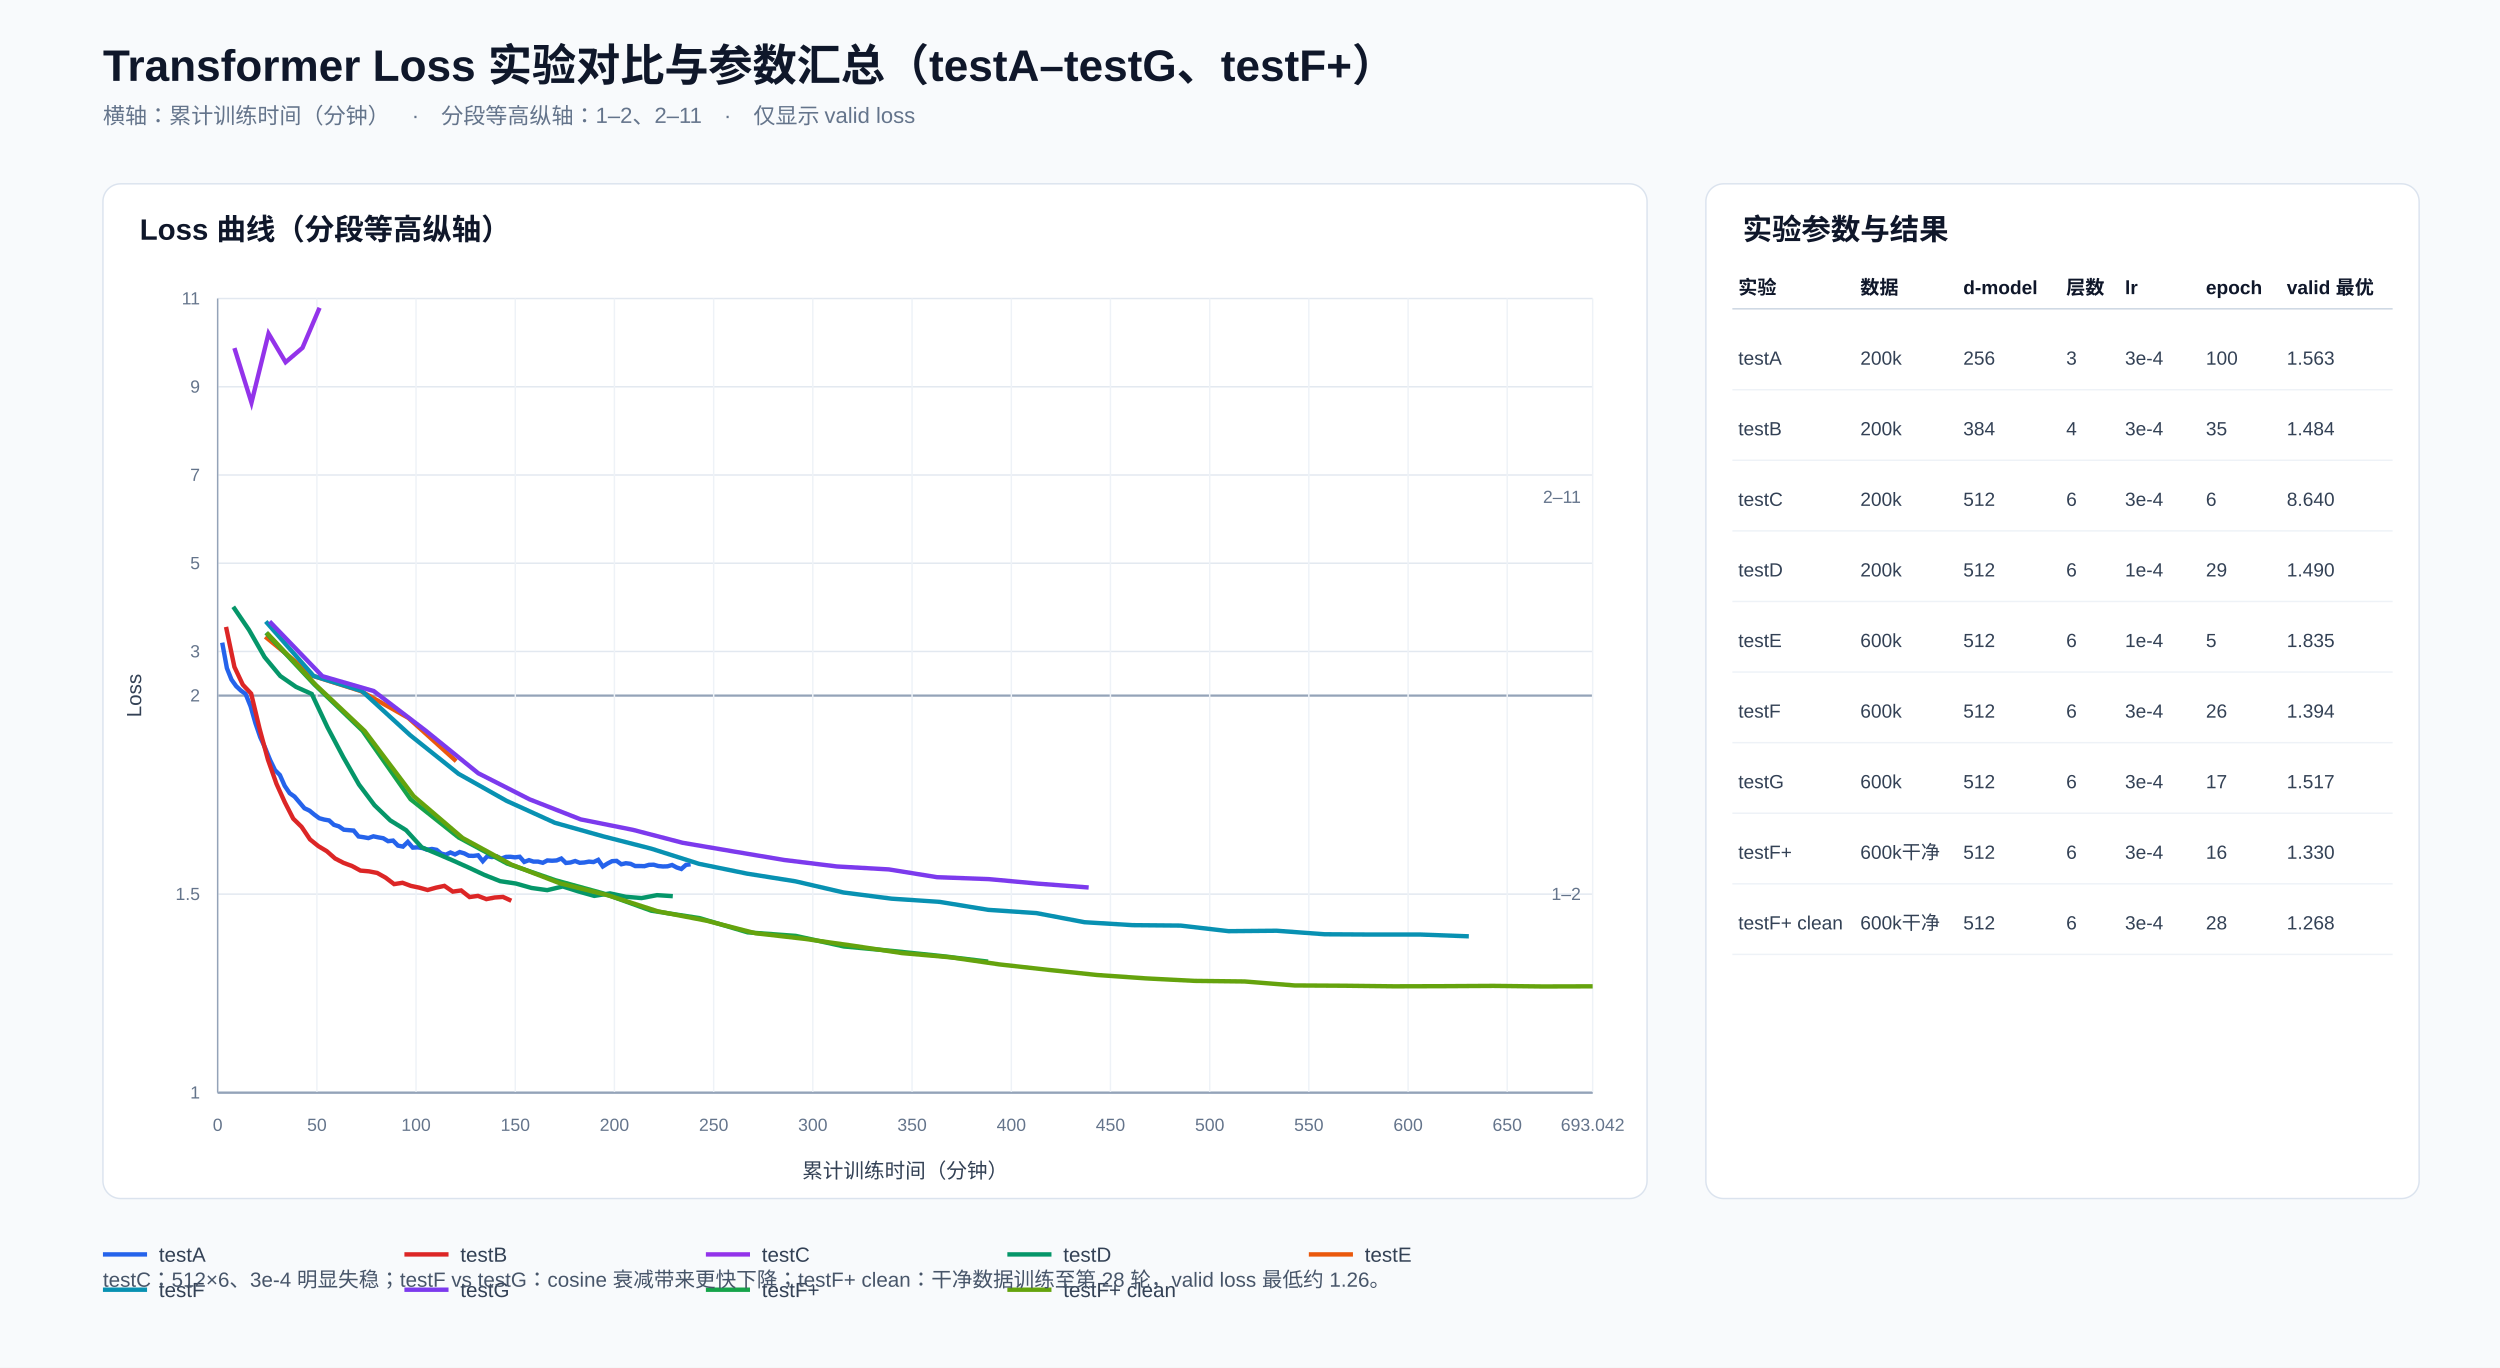
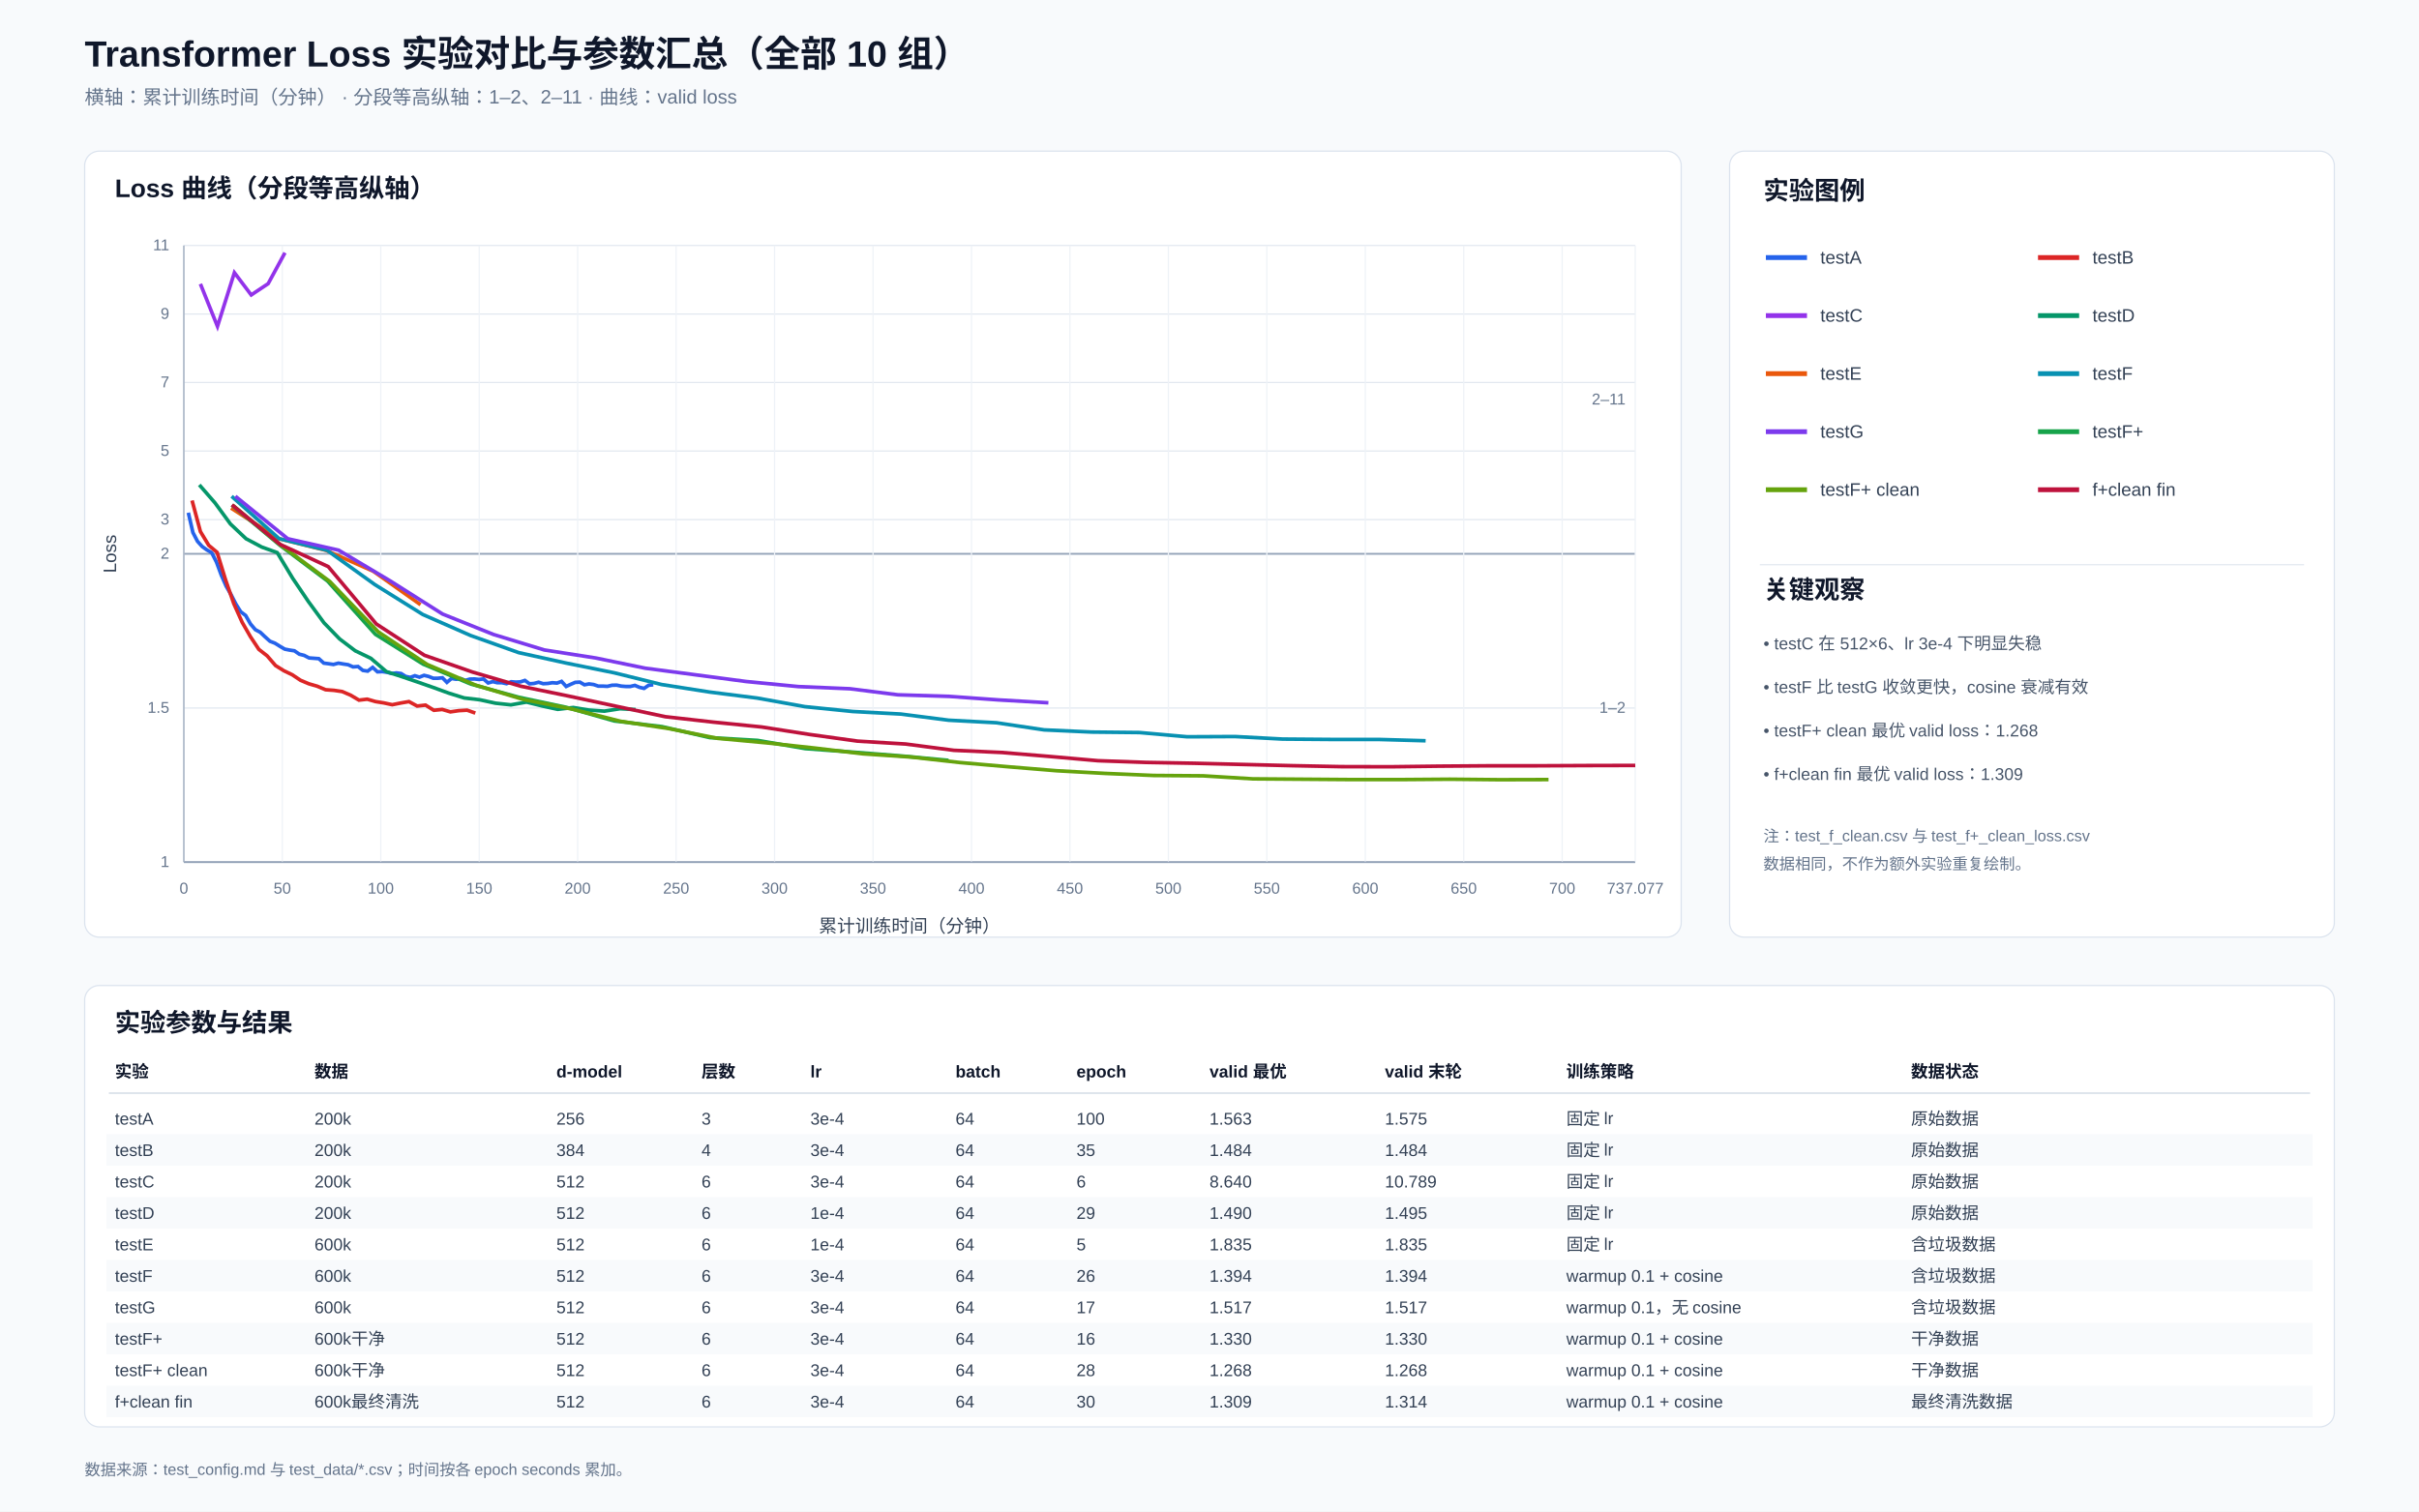
- <svg xmlns="http://www.w3.org/2000/svg" width="1700" height="930" viewBox="0 0 1700 930">
+ <svg xmlns="http://www.w3.org/2000/svg" width="2000" height="1250" viewBox="0 0 2000 1250">
  <rect width="100%" height="100%" fill="#f8fafc" />
-   <style>text{font-family:Arial,"Noto Sans SC",sans-serif;fill:#0f172a}.title{font-size:30px;font-weight:700}.subtitle{font-size:15px;fill:#64748b}.panel{font-size:20px;font-weight:700}.axis{font-size:14px;fill:#334155}.tick{font-size:12px;fill:#64748b}.legend{font-size:14px;fill:#334155}.table{font-size:13px;fill:#334155}.tablehead{font-size:13px;font-weight:700;fill:#0f172a}.note{font-size:14px;fill:#475569}</style>
-   <text x="70" y="55" class="title">Transformer Loss 实验对比与参数汇总（testA–testG、testF+）</text>
-   <text x="70" y="84" class="subtitle">横轴：累计训练时间（分钟）　·　分段等高纵轴：1–2、2–11　·　仅显示 valid loss</text>
-   <rect x="70" y="125" width="1050" height="690" rx="12" fill="#fff" stroke="#dbe3ee" />
+   <style>text{font-family:Arial,"Noto Sans SC","Microsoft YaHei",sans-serif;fill:#0f172a}.title{font-size:30px;font-weight:700}.subtitle{font-size:16px;fill:#64748b}.panel{font-size:21px;font-weight:700}.axis{font-size:15px;fill:#334155}.tick{font-size:13px;fill:#64748b}.legend{font-size:15px;fill:#334155}.table{font-size:14px;fill:#334155}.tablehead{font-size:14px;font-weight:700;fill:#0f172a}.note{font-size:14px;fill:#475569}.small{font-size:13px;fill:#64748b}</style>
+   <text x="70" y="55" class="title">Transformer Loss 实验对比与参数汇总（全部 10 组）</text>
+   <text x="70" y="86" class="subtitle">横轴：累计训练时间（分钟） · 分段等高纵轴：1–2、2–11 · 曲线：valid loss</text>
+   <rect x="70" y="125" width="1320" height="650" rx="12" fill="#fff" stroke="#dbe3ee" />
  <text x="95" y="163" class="panel">Loss 曲线（分段等高纵轴）</text>
-   <line x1="148" y1="743.0" x2="1083" y2="743.0" stroke="#e2e8f0" />
-   <text x="136" y="747.0" text-anchor="end" class="tick">1</text>
-   <line x1="148" y1="608.0" x2="1083" y2="608.0" stroke="#e2e8f0" />
-   <text x="136" y="612.0" text-anchor="end" class="tick">1.5</text>
-   <line x1="148" y1="473.0" x2="1083" y2="473.0" stroke="#e2e8f0" />
-   <text x="136" y="477.0" text-anchor="end" class="tick">2</text>
-   <line x1="148" y1="443.0" x2="1083" y2="443.0" stroke="#e2e8f0" />
-   <text x="136" y="447.0" text-anchor="end" class="tick">3</text>
-   <line x1="148" y1="383.0" x2="1083" y2="383.0" stroke="#e2e8f0" />
-   <text x="136" y="387.0" text-anchor="end" class="tick">5</text>
-   <line x1="148" y1="323.0" x2="1083" y2="323.0" stroke="#e2e8f0" />
-   <text x="136" y="327.0" text-anchor="end" class="tick">7</text>
-   <line x1="148" y1="263.0" x2="1083" y2="263.0" stroke="#e2e8f0" />
-   <text x="136" y="267.0" text-anchor="end" class="tick">9</text>
-   <line x1="148" y1="203.0" x2="1083" y2="203.0" stroke="#e2e8f0" />
-   <text x="136" y="207.0" text-anchor="end" class="tick">11</text>
-   <text x="1075" y="612.0" text-anchor="end" class="tick">1–2</text>
-   <text x="1075" y="342.0" text-anchor="end" class="tick">2–11</text>
-   <line x1="148" y1="743.0" x2="1083" y2="743.0" stroke="#94a3b8" stroke-width="1.5" />
-   <line x1="148" y1="473.0" x2="1083" y2="473.0" stroke="#94a3b8" stroke-width="1.5" />
-   <line x1="148.0" y1="203" x2="148.0" y2="743" stroke="#eef2f7" />
-   <text x="148.0" y="769" text-anchor="middle" class="tick">0</text>
-   <line x1="215.5" y1="203" x2="215.5" y2="743" stroke="#eef2f7" />
-   <text x="215.5" y="769" text-anchor="middle" class="tick">50</text>
-   <line x1="282.9" y1="203" x2="282.9" y2="743" stroke="#eef2f7" />
-   <text x="282.9" y="769" text-anchor="middle" class="tick">100</text>
-   <line x1="350.4" y1="203" x2="350.4" y2="743" stroke="#eef2f7" />
-   <text x="350.4" y="769" text-anchor="middle" class="tick">150</text>
-   <line x1="417.8" y1="203" x2="417.8" y2="743" stroke="#eef2f7" />
-   <text x="417.8" y="769" text-anchor="middle" class="tick">200</text>
-   <line x1="485.3" y1="203" x2="485.3" y2="743" stroke="#eef2f7" />
-   <text x="485.3" y="769" text-anchor="middle" class="tick">250</text>
-   <line x1="552.7" y1="203" x2="552.7" y2="743" stroke="#eef2f7" />
-   <text x="552.7" y="769" text-anchor="middle" class="tick">300</text>
-   <line x1="620.2" y1="203" x2="620.2" y2="743" stroke="#eef2f7" />
-   <text x="620.2" y="769" text-anchor="middle" class="tick">350</text>
-   <line x1="687.7" y1="203" x2="687.7" y2="743" stroke="#eef2f7" />
-   <text x="687.7" y="769" text-anchor="middle" class="tick">400</text>
-   <line x1="755.1" y1="203" x2="755.1" y2="743" stroke="#eef2f7" />
-   <text x="755.1" y="769" text-anchor="middle" class="tick">450</text>
-   <line x1="822.6" y1="203" x2="822.6" y2="743" stroke="#eef2f7" />
-   <text x="822.6" y="769" text-anchor="middle" class="tick">500</text>
-   <line x1="890.0" y1="203" x2="890.0" y2="743" stroke="#eef2f7" />
-   <text x="890.0" y="769" text-anchor="middle" class="tick">550</text>
-   <line x1="957.5" y1="203" x2="957.5" y2="743" stroke="#eef2f7" />
-   <text x="957.5" y="769" text-anchor="middle" class="tick">600</text>
-   <line x1="1024.9" y1="203" x2="1024.9" y2="743" stroke="#eef2f7" />
-   <text x="1024.9" y="769" text-anchor="middle" class="tick">650</text>
-   <line x1="1083.0" y1="203" x2="1083.0" y2="743" stroke="#eef2f7" />
-   <text x="1083.0" y="769" text-anchor="middle" class="tick">693.042</text>
-   <line x1="148" y1="203" x2="148" y2="743" stroke="#94a3b8" />
-   <line x1="148" y1="743" x2="1083" y2="743" stroke="#94a3b8" />
-   <text x="615.5" y="801" text-anchor="middle" class="axis">累计训练时间（分钟）</text>
-   <text x="96" y="473.0" transform="rotate(-90 96 473.0)" text-anchor="middle" class="axis">Loss</text>
-   <polyline points="151.1,437.0 154.3,454.4 157.4,462.1 160.6,466.6 163.8,469.6 167.0,471.9 170.4,480.3 173.7,491.8 177.0,501.4 180.3,508.6 183.7,516.9 187.0,523.7 190.3,527.0 193.6,534.4 197.0,539.4 200.3,541.7 203.7,545.7 207.0,549.6 210.4,551.2 213.7,553.9 217.1,556.4 220.4,557.3 223.8,557.9 227.1,560.9 230.4,561.9 233.8,564.2 237.1,564.5 240.5,564.8 243.8,568.8 247.2,569.3 250.5,569.9 253.9,568.7 257.2,569.4 260.6,570.0 263.9,572.0 267.3,571.6 270.6,575.0 274.0,575.7 277.3,572.5 280.7,576.4 284.0,576.2 287.4,576.7 290.5,577.8 293.7,577.3 296.9,577.9 300.0,580.4 303.1,581.2 306.3,579.7 309.4,581.0 312.6,579.4 315.7,580.3 318.8,581.9 322.0,582.0 325.1,581.6 328.3,585.6 331.4,582.2 334.5,582.8 337.7,582.3 340.8,583.9 344.0,582.7 347.1,582.6 350.2,583.0 353.4,582.6 356.5,586.1 359.7,584.9 362.8,585.9 365.9,585.9 369.1,586.7 372.2,585.1 375.4,585.3 378.5,585.1 381.7,583.8 384.8,586.8 387.9,586.5 391.1,585.5 394.2,586.7 397.3,586.5 400.5,585.9 403.6,586.2 406.8,584.7 409.9,589.2 413.1,587.2 416.2,585.6 419.3,585.4 422.5,587.7 425.6,587.0 428.8,587.4 431.9,588.9 435.1,588.9 438.2,589.0 441.3,588.1 444.5,588.0 447.6,588.9 450.8,589.2 453.9,589.1 457.0,588.2 460.2,589.9 463.3,590.9 466.5,588.1 469.6,587.7" fill="none" stroke="#2563eb" stroke-width="3" />
-   <polyline points="153.7,426.3 159.4,453.5 165.1,465.6 170.8,471.7 176.5,495.5 182.2,516.6 188.0,533.0 193.7,545.6 199.4,556.7 205.1,562.3 210.8,570.8 216.5,575.4 222.2,578.8 227.9,583.8 233.7,586.8 239.4,588.9 245.1,592.0 250.8,592.5 256.5,593.6 262.2,596.8 268.0,601.2 273.7,600.3 279.4,602.4 285.1,603.6 290.8,605.2 296.5,603.6 302.2,602.4 307.9,606.3 313.6,605.5 319.3,610.0 325.0,609.2 330.7,611.4 336.4,610.3 342.0,609.9 347.7,612.5" fill="none" stroke="#dc2626" stroke-width="3" />
-   <polyline points="159.4,236.7 171.0,273.8 182.6,226.8 194.2,246.3 205.7,236.5 217.3,209.3" fill="none" stroke="#9333ea" stroke-width="3" />
-   <polyline points="158.6,412.6 169.3,428.3 179.9,446.8 190.6,459.7 201.3,467.1 212.0,471.9 222.7,494.6 233.4,514.8 244.1,533.5 254.7,547.6 265.4,557.9 276.1,564.5 286.8,576.2 297.4,580.6 308.1,585.2 318.8,590.0 329.5,595.0 340.1,599.2 350.8,600.8 361.4,603.8 372.1,605.3 382.7,602.8 393.4,606.2 404.1,609.2 414.8,607.5 425.5,609.8 436.2,610.7 446.8,608.7 457.5,609.4" fill="none" stroke="#059669" stroke-width="3" />
-   <polyline points="180.4,433.0 212.8,459.6 245.3,469.9 277.7,488.2 310.2,517.6" fill="none" stroke="#ea580c" stroke-width="3" />
-   <polyline points="180.7,422.6 213.3,459.7 246.1,469.9 279.0,500.0 311.8,526.2 344.5,544.6 377.3,559.5 410.1,568.7 442.9,577.1 475.3,587.4 508.1,594.1 540.9,599.3 573.6,606.9 606.3,611.1 639.1,613.3 672.0,618.7 704.7,620.9 737.4,627.1 770.1,629.1 802.8,629.4 835.5,633.2 868.1,632.9 900.8,635.3 933.6,635.5 966.2,635.5 998.8,636.7" fill="none" stroke="#0891b2" stroke-width="3" />
-   <polyline points="183.3,422.6 219.2,459.8 254.1,469.9 289.4,496.8 325.2,525.8 360.2,543.6 394.9,557.2 430.4,564.3 464.2,573.1 498.2,578.9 533.3,584.8 569.1,589.2 604.4,591.2 637.2,596.5 672.4,597.8 706.0,600.9 740.3,603.5" fill="none" stroke="#7c3aed" stroke-width="3" />
-   <polyline points="180.9,430.3 213.8,465.5 246.5,496.9 279.2,543.5 311.9,569.5 344.8,587.2 377.5,598.5 410.2,607.5 442.9,619.3 475.6,624.3 508.4,634.0 541.1,636.4 573.8,643.6 606.4,646.6 639.1,650.0 671.9,653.9" fill="none" stroke="#16a34a" stroke-width="3" />
-   <polyline points="181.4,430.3 214.7,465.7 248.0,497.1 281.3,541.4 314.5,569.8 347.7,587.9 380.9,600.7 414.1,609.0 447.3,619.7 480.5,626.1 513.7,634.6 546.9,638.4 580.1,643.1 613.3,648.1 646.5,651.0 679.6,655.8 712.8,659.5 746.0,663.0 779.2,665.3 812.4,667.0 846.3,667.4 880.3,670.1 914.2,670.3 948.0,670.7 981.8,670.6 1015.5,670.4 1049.2,670.8 1083.0,670.7" fill="none" stroke="#65a30d" stroke-width="3" />
-   <rect x="1160" y="125" width="485" height="690" rx="12" fill="#fff" stroke="#dbe3ee" />
-   <text x="1185" y="163" class="panel">实验参数与结果</text>
-   <line x1="1178" y1="210" x2="1627" y2="210" stroke="#cbd5e1" />
-   <text x="1182" y="200" class="tablehead">实验</text>
-   <text x="1265" y="200" class="tablehead">数据</text>
-   <text x="1335" y="200" class="tablehead">d-model</text>
-   <text x="1405" y="200" class="tablehead">层数</text>
-   <text x="1445" y="200" class="tablehead">lr</text>
-   <text x="1500" y="200" class="tablehead">epoch</text>
-   <text x="1555" y="200" class="tablehead">valid 最优</text>
-   <line x1="1178" y1="265" x2="1627" y2="265" stroke="#eef2f7" />
-   <text x="1182" y="248" class="table">testA</text>
-   <text x="1265" y="248" class="table">200k</text>
-   <text x="1335" y="248" class="table">256</text>
-   <text x="1405" y="248" class="table">3</text>
-   <text x="1445" y="248" class="table">3e-4</text>
-   <text x="1500" y="248" class="table">100</text>
-   <text x="1555" y="248" class="table">1.563</text>
-   <line x1="1178" y1="313" x2="1627" y2="313" stroke="#eef2f7" />
-   <text x="1182" y="296" class="table">testB</text>
-   <text x="1265" y="296" class="table">200k</text>
-   <text x="1335" y="296" class="table">384</text>
-   <text x="1405" y="296" class="table">4</text>
-   <text x="1445" y="296" class="table">3e-4</text>
-   <text x="1500" y="296" class="table">35</text>
-   <text x="1555" y="296" class="table">1.484</text>
-   <line x1="1178" y1="361" x2="1627" y2="361" stroke="#eef2f7" />
-   <text x="1182" y="344" class="table">testC</text>
-   <text x="1265" y="344" class="table">200k</text>
-   <text x="1335" y="344" class="table">512</text>
-   <text x="1405" y="344" class="table">6</text>
-   <text x="1445" y="344" class="table">3e-4</text>
-   <text x="1500" y="344" class="table">6</text>
-   <text x="1555" y="344" class="table">8.640</text>
-   <line x1="1178" y1="409" x2="1627" y2="409" stroke="#eef2f7" />
-   <text x="1182" y="392" class="table">testD</text>
-   <text x="1265" y="392" class="table">200k</text>
-   <text x="1335" y="392" class="table">512</text>
-   <text x="1405" y="392" class="table">6</text>
-   <text x="1445" y="392" class="table">1e-4</text>
-   <text x="1500" y="392" class="table">29</text>
-   <text x="1555" y="392" class="table">1.490</text>
-   <line x1="1178" y1="457" x2="1627" y2="457" stroke="#eef2f7" />
-   <text x="1182" y="440" class="table">testE</text>
-   <text x="1265" y="440" class="table">600k</text>
-   <text x="1335" y="440" class="table">512</text>
-   <text x="1405" y="440" class="table">6</text>
-   <text x="1445" y="440" class="table">1e-4</text>
-   <text x="1500" y="440" class="table">5</text>
-   <text x="1555" y="440" class="table">1.835</text>
-   <line x1="1178" y1="505" x2="1627" y2="505" stroke="#eef2f7" />
-   <text x="1182" y="488" class="table">testF</text>
-   <text x="1265" y="488" class="table">600k</text>
-   <text x="1335" y="488" class="table">512</text>
-   <text x="1405" y="488" class="table">6</text>
-   <text x="1445" y="488" class="table">3e-4</text>
-   <text x="1500" y="488" class="table">26</text>
-   <text x="1555" y="488" class="table">1.394</text>
-   <line x1="1178" y1="553" x2="1627" y2="553" stroke="#eef2f7" />
-   <text x="1182" y="536" class="table">testG</text>
-   <text x="1265" y="536" class="table">600k</text>
-   <text x="1335" y="536" class="table">512</text>
-   <text x="1405" y="536" class="table">6</text>
-   <text x="1445" y="536" class="table">3e-4</text>
-   <text x="1500" y="536" class="table">17</text>
-   <text x="1555" y="536" class="table">1.517</text>
-   <line x1="1178" y1="601" x2="1627" y2="601" stroke="#eef2f7" />
-   <text x="1182" y="584" class="table">testF+</text>
-   <text x="1265" y="584" class="table">600k干净</text>
-   <text x="1335" y="584" class="table">512</text>
-   <text x="1405" y="584" class="table">6</text>
-   <text x="1445" y="584" class="table">3e-4</text>
-   <text x="1500" y="584" class="table">16</text>
-   <text x="1555" y="584" class="table">1.330</text>
-   <line x1="1178" y1="649" x2="1627" y2="649" stroke="#eef2f7" />
-   <text x="1182" y="632" class="table">testF+ clean</text>
-   <text x="1265" y="632" class="table">600k干净</text>
-   <text x="1335" y="632" class="table">512</text>
-   <text x="1405" y="632" class="table">6</text>
-   <text x="1445" y="632" class="table">3e-4</text>
-   <text x="1500" y="632" class="table">28</text>
-   <text x="1555" y="632" class="table">1.268</text>
-   <line x1="70" y1="853" x2="100" y2="853" stroke="#2563eb" stroke-width="3" />
-   <text x="108" y="858" class="legend">testA</text>
-   <line x1="275" y1="853" x2="305" y2="853" stroke="#dc2626" stroke-width="3" />
-   <text x="313" y="858" class="legend">testB</text>
-   <line x1="480" y1="853" x2="510" y2="853" stroke="#9333ea" stroke-width="3" />
-   <text x="518" y="858" class="legend">testC</text>
-   <line x1="685" y1="853" x2="715" y2="853" stroke="#059669" stroke-width="3" />
-   <text x="723" y="858" class="legend">testD</text>
-   <line x1="890" y1="853" x2="920" y2="853" stroke="#ea580c" stroke-width="3" />
-   <text x="928" y="858" class="legend">testE</text>
-   <line x1="70" y1="877" x2="100" y2="877" stroke="#0891b2" stroke-width="3" />
-   <text x="108" y="882" class="legend">testF</text>
-   <line x1="275" y1="877" x2="305" y2="877" stroke="#7c3aed" stroke-width="3" />
-   <text x="313" y="882" class="legend">testG</text>
-   <line x1="480" y1="877" x2="510" y2="877" stroke="#16a34a" stroke-width="3" />
-   <text x="518" y="882" class="legend">testF+</text>
-   <line x1="685" y1="877" x2="715" y2="877" stroke="#65a30d" stroke-width="3" />
-   <text x="723" y="882" class="legend">testF+ clean</text>
-   <text x="70" y="875" class="note">testC：512×6、3e-4 明显失稳；testF vs testG：cosine 衰减带来更快下降；testF+ clean：干净数据训练至第 28 轮，valid loss 最低约 1.26。</text>
+   <line x1="152" y1="713.0" x2="1352" y2="713.0" stroke="#e2e8f0" />
+   <text x="140" y="717.0" text-anchor="end" class="tick">1</text>
+   <line x1="152" y1="585.5" x2="1352" y2="585.5" stroke="#e2e8f0" />
+   <text x="140" y="589.5" text-anchor="end" class="tick">1.5</text>
+   <line x1="152" y1="458.0" x2="1352" y2="458.0" stroke="#e2e8f0" />
+   <text x="140" y="462.0" text-anchor="end" class="tick">2</text>
+   <line x1="152" y1="429.7" x2="1352" y2="429.7" stroke="#e2e8f0" />
+   <text x="140" y="433.7" text-anchor="end" class="tick">3</text>
+   <line x1="152" y1="373.0" x2="1352" y2="373.0" stroke="#e2e8f0" />
+   <text x="140" y="377.0" text-anchor="end" class="tick">5</text>
+   <line x1="152" y1="316.3" x2="1352" y2="316.3" stroke="#e2e8f0" />
+   <text x="140" y="320.3" text-anchor="end" class="tick">7</text>
+   <line x1="152" y1="259.7" x2="1352" y2="259.7" stroke="#e2e8f0" />
+   <text x="140" y="263.7" text-anchor="end" class="tick">9</text>
+   <line x1="152" y1="203.0" x2="1352" y2="203.0" stroke="#e2e8f0" />
+   <text x="140" y="207.0" text-anchor="end" class="tick">11</text>
+   <text x="1344" y="589.5" text-anchor="end" class="tick">1–2</text>
+   <text x="1344" y="334.5" text-anchor="end" class="tick">2–11</text>
+   <line x1="152" y1="713.0" x2="1352" y2="713.0" stroke="#94a3b8" stroke-width="1.5" />
+   <line x1="152" y1="458.0" x2="1352" y2="458.0" stroke="#94a3b8" stroke-width="1.5" />
+   <line x1="152.0" y1="203" x2="152.0" y2="713" stroke="#eef2f7" />
+   <text x="152.0" y="739" text-anchor="middle" class="tick">0</text>
+   <line x1="233.4" y1="203" x2="233.4" y2="713" stroke="#eef2f7" />
+   <text x="233.4" y="739" text-anchor="middle" class="tick">50</text>
+   <line x1="314.8" y1="203" x2="314.8" y2="713" stroke="#eef2f7" />
+   <text x="314.8" y="739" text-anchor="middle" class="tick">100</text>
+   <line x1="396.2" y1="203" x2="396.2" y2="713" stroke="#eef2f7" />
+   <text x="396.2" y="739" text-anchor="middle" class="tick">150</text>
+   <line x1="477.6" y1="203" x2="477.6" y2="713" stroke="#eef2f7" />
+   <text x="477.6" y="739" text-anchor="middle" class="tick">200</text>
+   <line x1="559.0" y1="203" x2="559.0" y2="713" stroke="#eef2f7" />
+   <text x="559.0" y="739" text-anchor="middle" class="tick">250</text>
+   <line x1="640.4" y1="203" x2="640.4" y2="713" stroke="#eef2f7" />
+   <text x="640.4" y="739" text-anchor="middle" class="tick">300</text>
+   <line x1="721.8" y1="203" x2="721.8" y2="713" stroke="#eef2f7" />
+   <text x="721.8" y="739" text-anchor="middle" class="tick">350</text>
+   <line x1="803.2" y1="203" x2="803.2" y2="713" stroke="#eef2f7" />
+   <text x="803.2" y="739" text-anchor="middle" class="tick">400</text>
+   <line x1="884.6" y1="203" x2="884.6" y2="713" stroke="#eef2f7" />
+   <text x="884.6" y="739" text-anchor="middle" class="tick">450</text>
+   <line x1="966.0" y1="203" x2="966.0" y2="713" stroke="#eef2f7" />
+   <text x="966.0" y="739" text-anchor="middle" class="tick">500</text>
+   <line x1="1047.4" y1="203" x2="1047.4" y2="713" stroke="#eef2f7" />
+   <text x="1047.4" y="739" text-anchor="middle" class="tick">550</text>
+   <line x1="1128.8" y1="203" x2="1128.8" y2="713" stroke="#eef2f7" />
+   <text x="1128.8" y="739" text-anchor="middle" class="tick">600</text>
+   <line x1="1210.2" y1="203" x2="1210.2" y2="713" stroke="#eef2f7" />
+   <text x="1210.2" y="739" text-anchor="middle" class="tick">650</text>
+   <line x1="1291.6" y1="203" x2="1291.6" y2="713" stroke="#eef2f7" />
+   <text x="1291.6" y="739" text-anchor="middle" class="tick">700</text>
+   <line x1="1352.0" y1="203" x2="1352.0" y2="713" stroke="#eef2f7" />
+   <text x="1352.0" y="739" text-anchor="middle" class="tick">737.077</text>
+   <line x1="152" y1="203" x2="152" y2="713" stroke="#94a3b8" />
+   <line x1="152" y1="713" x2="1352" y2="713" stroke="#94a3b8" />
+   <text x="752.0" y="771" text-anchor="middle" class="axis">累计训练时间（分钟）</text>
+   <text x="96" y="458.0" transform="rotate(-90 96 458.0)" text-anchor="middle" class="axis">Loss</text>
+   <polyline points="155.7,424.0 159.5,440.4 163.3,447.7 167.2,452.0 171.1,454.8 175.0,457.0 179.0,464.9 183.0,475.7 187.0,484.8 191.0,491.7 195.0,499.5 199.0,505.9 203.1,509.0 207.1,516.0 211.1,520.7 215.2,522.9 219.2,526.7 223.2,530.3 227.3,531.9 231.3,534.4 235.4,536.8 239.4,537.6 243.4,538.2 247.5,541.0 251.5,542.0 255.5,544.1 259.6,544.4 263.6,544.7 267.7,548.4 271.7,548.9 275.7,549.5 279.8,548.4 283.8,549.1 287.8,549.7 291.9,551.5 296.0,551.2 300.0,554.4 304.0,555.0 308.1,551.9 312.1,555.6 316.1,555.4 320.2,556.0 324.0,557.0 327.8,556.5 331.6,557.0 335.4,559.4 339.2,560.2 343.0,558.8 346.8,560.0 350.6,558.5 354.4,559.4 358.2,560.9 362.0,560.9 365.8,560.5 369.5,564.3 373.3,561.1 377.1,561.7 380.9,561.2 384.7,562.7 388.5,561.6 392.3,561.5 396.1,561.9 399.8,561.5 403.6,564.8 407.4,563.7 411.2,564.6 415.0,564.6 418.8,565.4 422.6,563.8 426.4,564.1 430.2,563.9 434.0,562.7 437.8,565.5 441.5,565.2 445.3,564.2 449.1,565.4 452.9,565.2 456.7,564.6 460.5,564.9 464.3,563.5 468.1,567.7 471.9,565.9 475.6,564.3 479.4,564.1 483.2,566.3 487.0,565.6 490.8,566.1 494.6,567.4 498.4,567.4 502.2,567.6 506.0,566.7 509.8,566.6 513.6,567.4 517.4,567.7 521.1,567.7 524.9,566.8 528.7,568.4 532.5,569.3 536.3,566.7 540.1,566.3" fill="none" stroke="#2563eb" stroke-width="3" />
+   <polyline points="158.8,413.9 165.7,439.6 172.6,451.0 179.5,456.8 186.4,479.2 193.3,499.2 200.2,514.6 207.1,526.6 214.0,537.0 220.9,542.4 227.8,550.4 234.7,554.7 241.6,558.0 248.5,562.6 255.4,565.5 262.3,567.5 269.2,570.4 276.1,570.9 282.9,571.9 289.9,574.9 296.8,579.0 303.6,578.2 310.5,580.2 317.4,581.3 324.3,582.8 331.2,581.4 338.1,580.2 344.9,583.9 351.8,583.1 358.7,587.4 365.6,586.7 372.4,588.7 379.3,587.7 386.2,587.3 393.0,589.7" fill="none" stroke="#dc2626" stroke-width="3" />
+   <polyline points="165.7,234.8 179.8,269.9 193.8,225.5 207.7,243.9 221.7,234.6 235.6,209.0" fill="none" stroke="#9333ea" stroke-width="3" />
+   <polyline points="164.8,401.0 177.7,415.8 190.5,433.3 203.4,445.5 216.4,452.4 229.2,457.0 242.1,478.4 255.0,497.5 267.9,515.1 280.8,528.4 293.7,538.2 306.6,544.4 319.4,555.4 332.3,559.6 345.2,564.0 358.1,568.5 371.0,573.2 383.8,577.2 396.7,578.7 409.5,581.5 422.4,582.9 435.3,580.6 448.2,583.8 461.1,586.6 474.0,585.1 486.8,587.2 499.7,588.1 512.6,586.1 525.5,586.8" fill="none" stroke="#059669" stroke-width="3" />
+   <polyline points="191.1,420.2 230.2,445.4 269.4,455.1 308.6,472.4 347.7,500.1" fill="none" stroke="#ea580c" stroke-width="3" />
+   <polyline points="191.5,410.4 230.8,445.5 270.4,455.1 310.0,483.5 349.6,508.2 389.2,525.6 428.8,539.7 468.3,548.4 507.8,556.4 547.0,566.1 586.6,572.3 626.1,577.3 665.5,584.4 705.1,588.4 744.6,590.5 784.3,595.6 823.8,597.7 863.3,603.6 902.7,605.4 942.1,605.8 981.6,609.3 1021.0,609.1 1060.5,611.2 1100.0,611.5 1139.4,611.5 1178.7,612.6" fill="none" stroke="#0891b2" stroke-width="3" />
+   <polyline points="194.6,410.4 237.9,445.5 280.0,455.0 322.6,480.4 365.9,507.8 408.0,524.7 450.0,537.5 492.8,544.2 533.5,552.6 574.6,558.0 616.9,563.6 660.1,567.8 702.8,569.6 742.4,574.6 784.8,575.9 825.4,578.8 866.8,581.2" fill="none" stroke="#7c3aed" stroke-width="3" />
+   <polyline points="191.7,417.7 231.4,450.9 270.8,480.5 310.4,524.6 349.8,549.2 389.5,565.8 428.9,576.6 468.4,585.0 507.8,596.2 547.3,600.9 586.9,610.0 626.4,612.3 665.8,619.1 705.2,622.0 744.6,625.1 784.2,628.8" fill="none" stroke="#16a34a" stroke-width="3" />
+   <polyline points="192.3,417.7 232.5,451.1 272.6,480.8 312.8,522.6 353.0,549.4 393.0,566.5 433.1,578.6 473.1,586.4 513.2,596.5 553.3,602.6 593.3,610.6 633.4,614.3 673.4,618.6 713.5,623.4 753.5,626.1 793.6,630.6 833.6,634.1 873.7,637.4 913.7,639.6 953.8,641.3 994.7,641.6 1035.7,644.1 1076.6,644.4 1117.4,644.7 1158.2,644.7 1198.8,644.4 1239.6,644.8 1280.3,644.7" fill="none" stroke="#65a30d" stroke-width="3" />
+   <polyline points="191.8,417.5 231.6,450.2 271.4,468.6 311.1,516.0 350.9,541.9 390.7,555.8 430.6,567.5 470.4,575.7 510.1,584.2 550.0,592.7 589.9,597.2 629.7,601.2 669.4,607.4 709.0,612.9 748.8,615.3 788.6,620.5 828.3,622.3 868.1,625.6 907.8,629.1 947.6,630.5 987.4,631.2 1027.8,632.2 1068.3,633.2 1108.9,634.0 1149.4,634.1 1189.9,633.6 1230.4,633.3 1271.0,633.3 1311.5,633.1 1352.0,633.0" fill="none" stroke="#be123c" stroke-width="3" />
+   <rect x="1430" y="125" width="500" height="650" rx="12" fill="#fff" stroke="#dbe3ee" />
+   <text x="1458" y="165" class="panel">实验图例</text>
+   <line x1="1460" y1="213" x2="1494" y2="213" stroke="#2563eb" stroke-width="4" />
+   <text x="1505" y="218" class="legend">testA</text>
+   <line x1="1685" y1="213" x2="1719" y2="213" stroke="#dc2626" stroke-width="4" />
+   <text x="1730" y="218" class="legend">testB</text>
+   <line x1="1460" y1="261" x2="1494" y2="261" stroke="#9333ea" stroke-width="4" />
+   <text x="1505" y="266" class="legend">testC</text>
+   <line x1="1685" y1="261" x2="1719" y2="261" stroke="#059669" stroke-width="4" />
+   <text x="1730" y="266" class="legend">testD</text>
+   <line x1="1460" y1="309" x2="1494" y2="309" stroke="#ea580c" stroke-width="4" />
+   <text x="1505" y="314" class="legend">testE</text>
+   <line x1="1685" y1="309" x2="1719" y2="309" stroke="#0891b2" stroke-width="4" />
+   <text x="1730" y="314" class="legend">testF</text>
+   <line x1="1460" y1="357" x2="1494" y2="357" stroke="#7c3aed" stroke-width="4" />
+   <text x="1505" y="362" class="legend">testG</text>
+   <line x1="1685" y1="357" x2="1719" y2="357" stroke="#16a34a" stroke-width="4" />
+   <text x="1730" y="362" class="legend">testF+</text>
+   <line x1="1460" y1="405" x2="1494" y2="405" stroke="#65a30d" stroke-width="4" />
+   <text x="1505" y="410" class="legend">testF+ clean</text>
+   <line x1="1685" y1="405" x2="1719" y2="405" stroke="#be123c" stroke-width="4" />
+   <text x="1730" y="410" class="legend">f+clean fin</text>
+   <line x1="1455" y1="467" x2="1905" y2="467" stroke="#e2e8f0" />
+   <text x="1458" y="495" class="panel">关键观察</text>
+   <text x="1458" y="537" class="note">• testC 在 512×6、lr 3e-4 下明显失稳</text>
+   <text x="1458" y="573" class="note">• testF 比 testG 收敛更快，cosine 衰减有效</text>
+   <text x="1458" y="609" class="note">• testF+ clean 最优 valid loss：1.268</text>
+   <text x="1458" y="645" class="note">• f+clean fin 最优 valid loss：1.309</text>
+   <text x="1458" y="696" class="small">注：test_f_clean.csv 与 test_f+_clean_loss.csv</text>
+   <text x="1458" y="719" class="small">数据相同，不作为额外实验重复绘制。</text>
+   <rect x="70" y="815" width="1860" height="365" rx="12" fill="#fff" stroke="#dbe3ee" />
+   <text x="95" y="853" class="panel">实验参数与结果</text>
+   <line x1="90" y1="904" x2="1910" y2="904" stroke="#cbd5e1" />
+   <text x="95" y="891" class="tablehead">实验</text>
+   <text x="260" y="891" class="tablehead">数据</text>
+   <text x="460" y="891" class="tablehead">d-model</text>
+   <text x="580" y="891" class="tablehead">层数</text>
+   <text x="670" y="891" class="tablehead">lr</text>
+   <text x="790" y="891" class="tablehead">batch</text>
+   <text x="890" y="891" class="tablehead">epoch</text>
+   <text x="1000" y="891" class="tablehead">valid 最优</text>
+   <text x="1145" y="891" class="tablehead">valid 末轮</text>
+   <text x="1295" y="891" class="tablehead">训练策略</text>
+   <text x="1580" y="891" class="tablehead">数据状态</text>
+   <text x="95" y="930" class="table">testA</text>
+   <text x="260" y="930" class="table">200k</text>
+   <text x="460" y="930" class="table">256</text>
+   <text x="580" y="930" class="table">3</text>
+   <text x="670" y="930" class="table">3e-4</text>
+   <text x="790" y="930" class="table">64</text>
+   <text x="890" y="930" class="table">100</text>
+   <text x="1000" y="930" class="table">1.563</text>
+   <text x="1145" y="930" class="table">1.575</text>
+   <text x="1295" y="930" class="table">固定 lr</text>
+   <text x="1580" y="930" class="table">原始数据</text>
+   <rect x="88" y="938" width="1824" height="26" fill="#f8fafc" />
+   <text x="95" y="956" class="table">testB</text>
+   <text x="260" y="956" class="table">200k</text>
+   <text x="460" y="956" class="table">384</text>
+   <text x="580" y="956" class="table">4</text>
+   <text x="670" y="956" class="table">3e-4</text>
+   <text x="790" y="956" class="table">64</text>
+   <text x="890" y="956" class="table">35</text>
+   <text x="1000" y="956" class="table">1.484</text>
+   <text x="1145" y="956" class="table">1.484</text>
+   <text x="1295" y="956" class="table">固定 lr</text>
+   <text x="1580" y="956" class="table">原始数据</text>
+   <text x="95" y="982" class="table">testC</text>
+   <text x="260" y="982" class="table">200k</text>
+   <text x="460" y="982" class="table">512</text>
+   <text x="580" y="982" class="table">6</text>
+   <text x="670" y="982" class="table">3e-4</text>
+   <text x="790" y="982" class="table">64</text>
+   <text x="890" y="982" class="table">6</text>
+   <text x="1000" y="982" class="table">8.640</text>
+   <text x="1145" y="982" class="table">10.789</text>
+   <text x="1295" y="982" class="table">固定 lr</text>
+   <text x="1580" y="982" class="table">原始数据</text>
+   <rect x="88" y="990" width="1824" height="26" fill="#f8fafc" />
+   <text x="95" y="1008" class="table">testD</text>
+   <text x="260" y="1008" class="table">200k</text>
+   <text x="460" y="1008" class="table">512</text>
+   <text x="580" y="1008" class="table">6</text>
+   <text x="670" y="1008" class="table">1e-4</text>
+   <text x="790" y="1008" class="table">64</text>
+   <text x="890" y="1008" class="table">29</text>
+   <text x="1000" y="1008" class="table">1.490</text>
+   <text x="1145" y="1008" class="table">1.495</text>
+   <text x="1295" y="1008" class="table">固定 lr</text>
+   <text x="1580" y="1008" class="table">原始数据</text>
+   <text x="95" y="1034" class="table">testE</text>
+   <text x="260" y="1034" class="table">600k</text>
+   <text x="460" y="1034" class="table">512</text>
+   <text x="580" y="1034" class="table">6</text>
+   <text x="670" y="1034" class="table">1e-4</text>
+   <text x="790" y="1034" class="table">64</text>
+   <text x="890" y="1034" class="table">5</text>
+   <text x="1000" y="1034" class="table">1.835</text>
+   <text x="1145" y="1034" class="table">1.835</text>
+   <text x="1295" y="1034" class="table">固定 lr</text>
+   <text x="1580" y="1034" class="table">含垃圾数据</text>
+   <rect x="88" y="1042" width="1824" height="26" fill="#f8fafc" />
+   <text x="95" y="1060" class="table">testF</text>
+   <text x="260" y="1060" class="table">600k</text>
+   <text x="460" y="1060" class="table">512</text>
+   <text x="580" y="1060" class="table">6</text>
+   <text x="670" y="1060" class="table">3e-4</text>
+   <text x="790" y="1060" class="table">64</text>
+   <text x="890" y="1060" class="table">26</text>
+   <text x="1000" y="1060" class="table">1.394</text>
+   <text x="1145" y="1060" class="table">1.394</text>
+   <text x="1295" y="1060" class="table">warmup 0.1 + cosine</text>
+   <text x="1580" y="1060" class="table">含垃圾数据</text>
+   <text x="95" y="1086" class="table">testG</text>
+   <text x="260" y="1086" class="table">600k</text>
+   <text x="460" y="1086" class="table">512</text>
+   <text x="580" y="1086" class="table">6</text>
+   <text x="670" y="1086" class="table">3e-4</text>
+   <text x="790" y="1086" class="table">64</text>
+   <text x="890" y="1086" class="table">17</text>
+   <text x="1000" y="1086" class="table">1.517</text>
+   <text x="1145" y="1086" class="table">1.517</text>
+   <text x="1295" y="1086" class="table">warmup 0.1，无 cosine</text>
+   <text x="1580" y="1086" class="table">含垃圾数据</text>
+   <rect x="88" y="1094" width="1824" height="26" fill="#f8fafc" />
+   <text x="95" y="1112" class="table">testF+</text>
+   <text x="260" y="1112" class="table">600k干净</text>
+   <text x="460" y="1112" class="table">512</text>
+   <text x="580" y="1112" class="table">6</text>
+   <text x="670" y="1112" class="table">3e-4</text>
+   <text x="790" y="1112" class="table">64</text>
+   <text x="890" y="1112" class="table">16</text>
+   <text x="1000" y="1112" class="table">1.330</text>
+   <text x="1145" y="1112" class="table">1.330</text>
+   <text x="1295" y="1112" class="table">warmup 0.1 + cosine</text>
+   <text x="1580" y="1112" class="table">干净数据</text>
+   <text x="95" y="1138" class="table">testF+ clean</text>
+   <text x="260" y="1138" class="table">600k干净</text>
+   <text x="460" y="1138" class="table">512</text>
+   <text x="580" y="1138" class="table">6</text>
+   <text x="670" y="1138" class="table">3e-4</text>
+   <text x="790" y="1138" class="table">64</text>
+   <text x="890" y="1138" class="table">28</text>
+   <text x="1000" y="1138" class="table">1.268</text>
+   <text x="1145" y="1138" class="table">1.268</text>
+   <text x="1295" y="1138" class="table">warmup 0.1 + cosine</text>
+   <text x="1580" y="1138" class="table">干净数据</text>
+   <rect x="88" y="1146" width="1824" height="26" fill="#f8fafc" />
+   <text x="95" y="1164" class="table">f+clean fin</text>
+   <text x="260" y="1164" class="table">600k最终清洗</text>
+   <text x="460" y="1164" class="table">512</text>
+   <text x="580" y="1164" class="table">6</text>
+   <text x="670" y="1164" class="table">3e-4</text>
+   <text x="790" y="1164" class="table">64</text>
+   <text x="890" y="1164" class="table">30</text>
+   <text x="1000" y="1164" class="table">1.309</text>
+   <text x="1145" y="1164" class="table">1.314</text>
+   <text x="1295" y="1164" class="table">warmup 0.1 + cosine</text>
+   <text x="1580" y="1164" class="table">最终清洗数据</text>
+   <text x="70" y="1220" class="small">数据来源：test_config.md 与 test_data/*.csv；时间按各 epoch seconds 累加。</text>
</svg>
